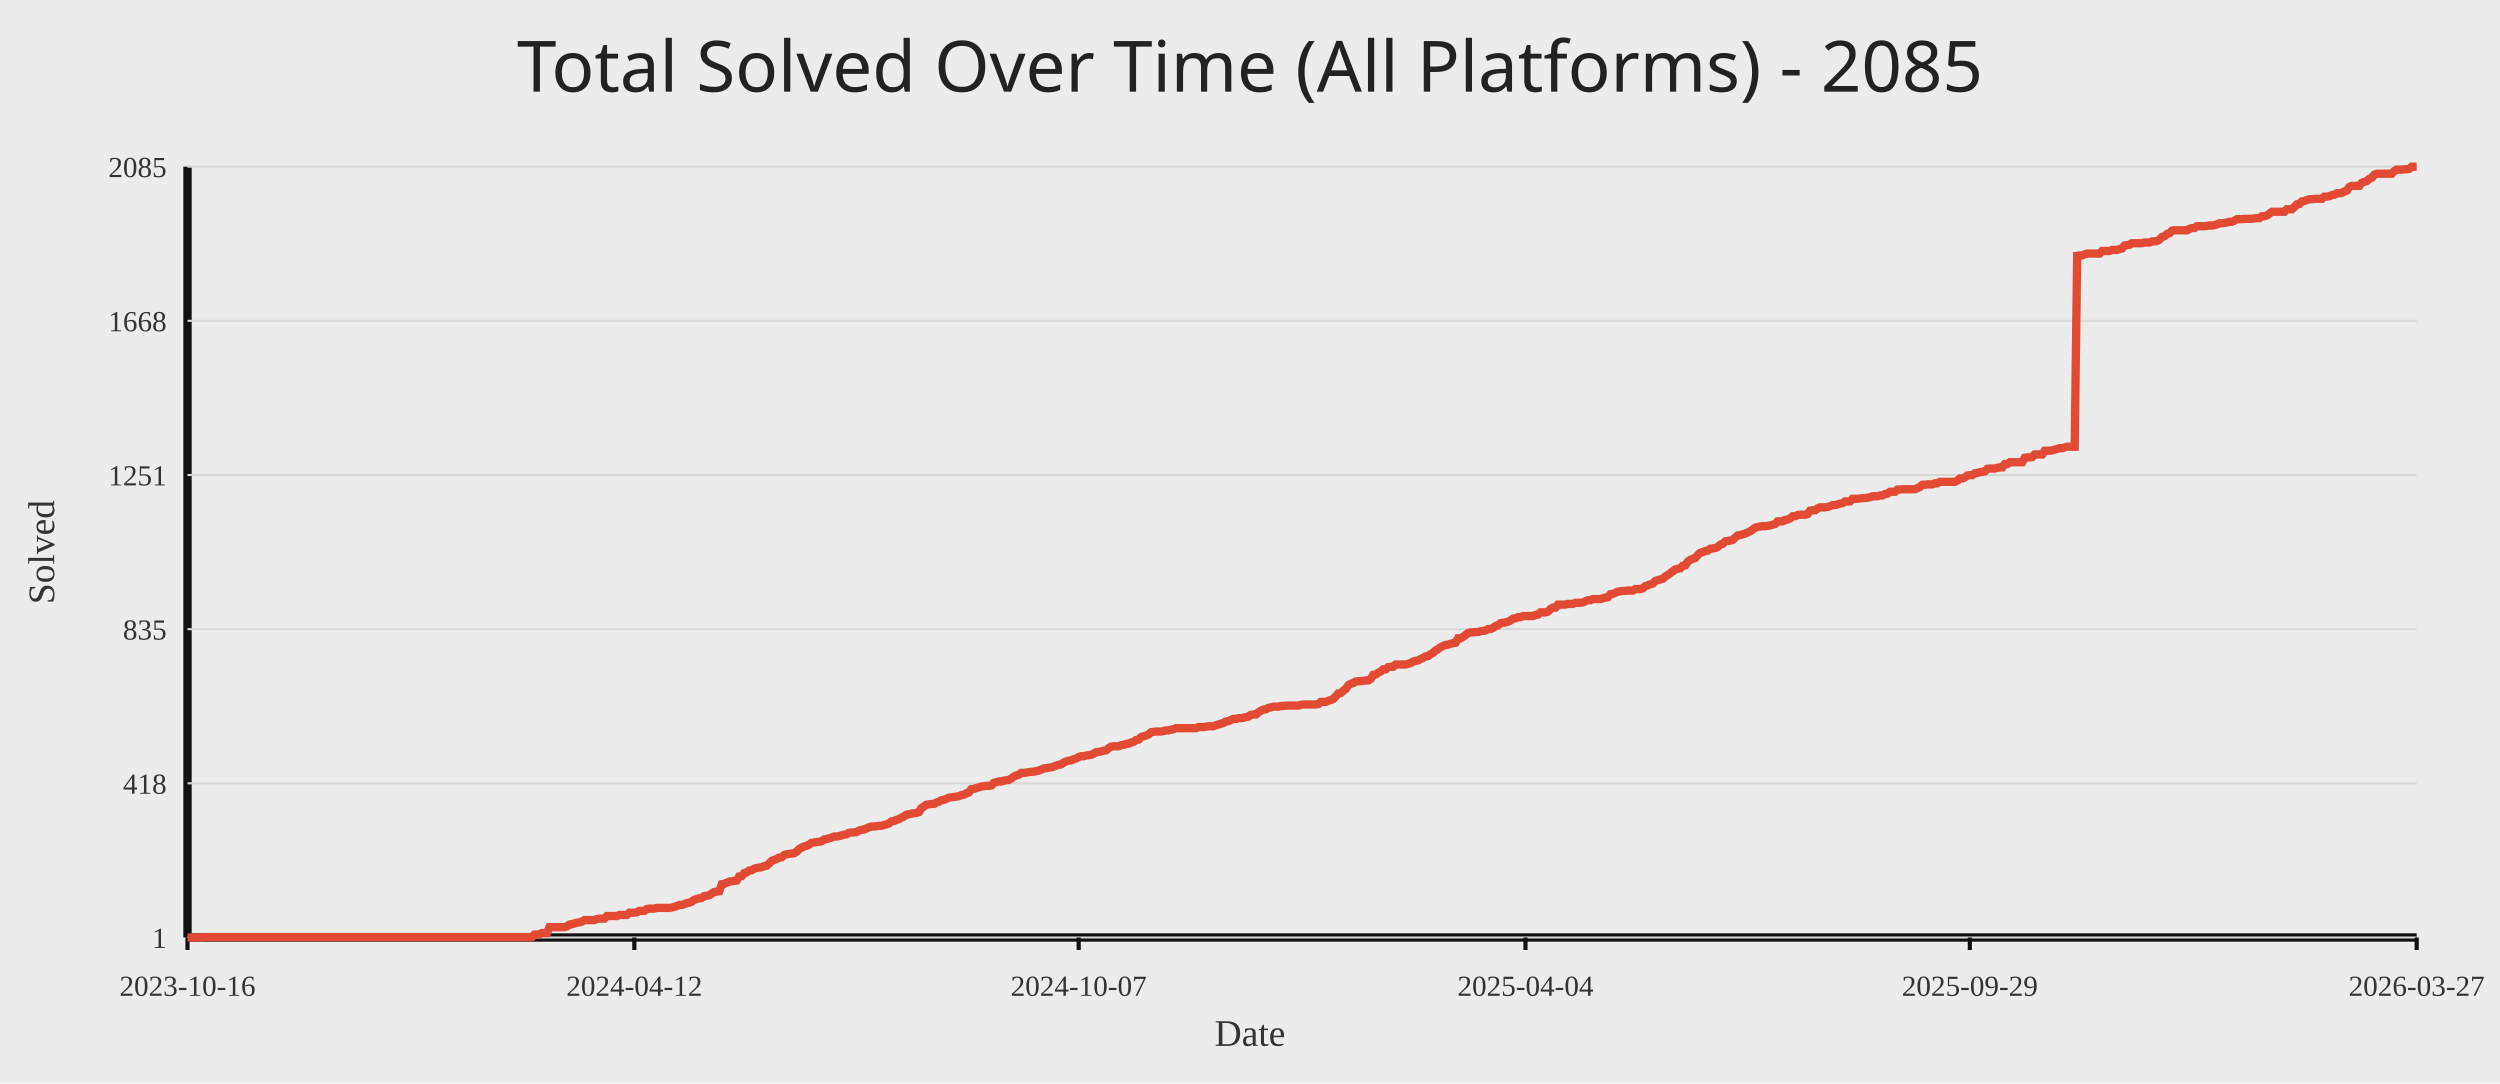
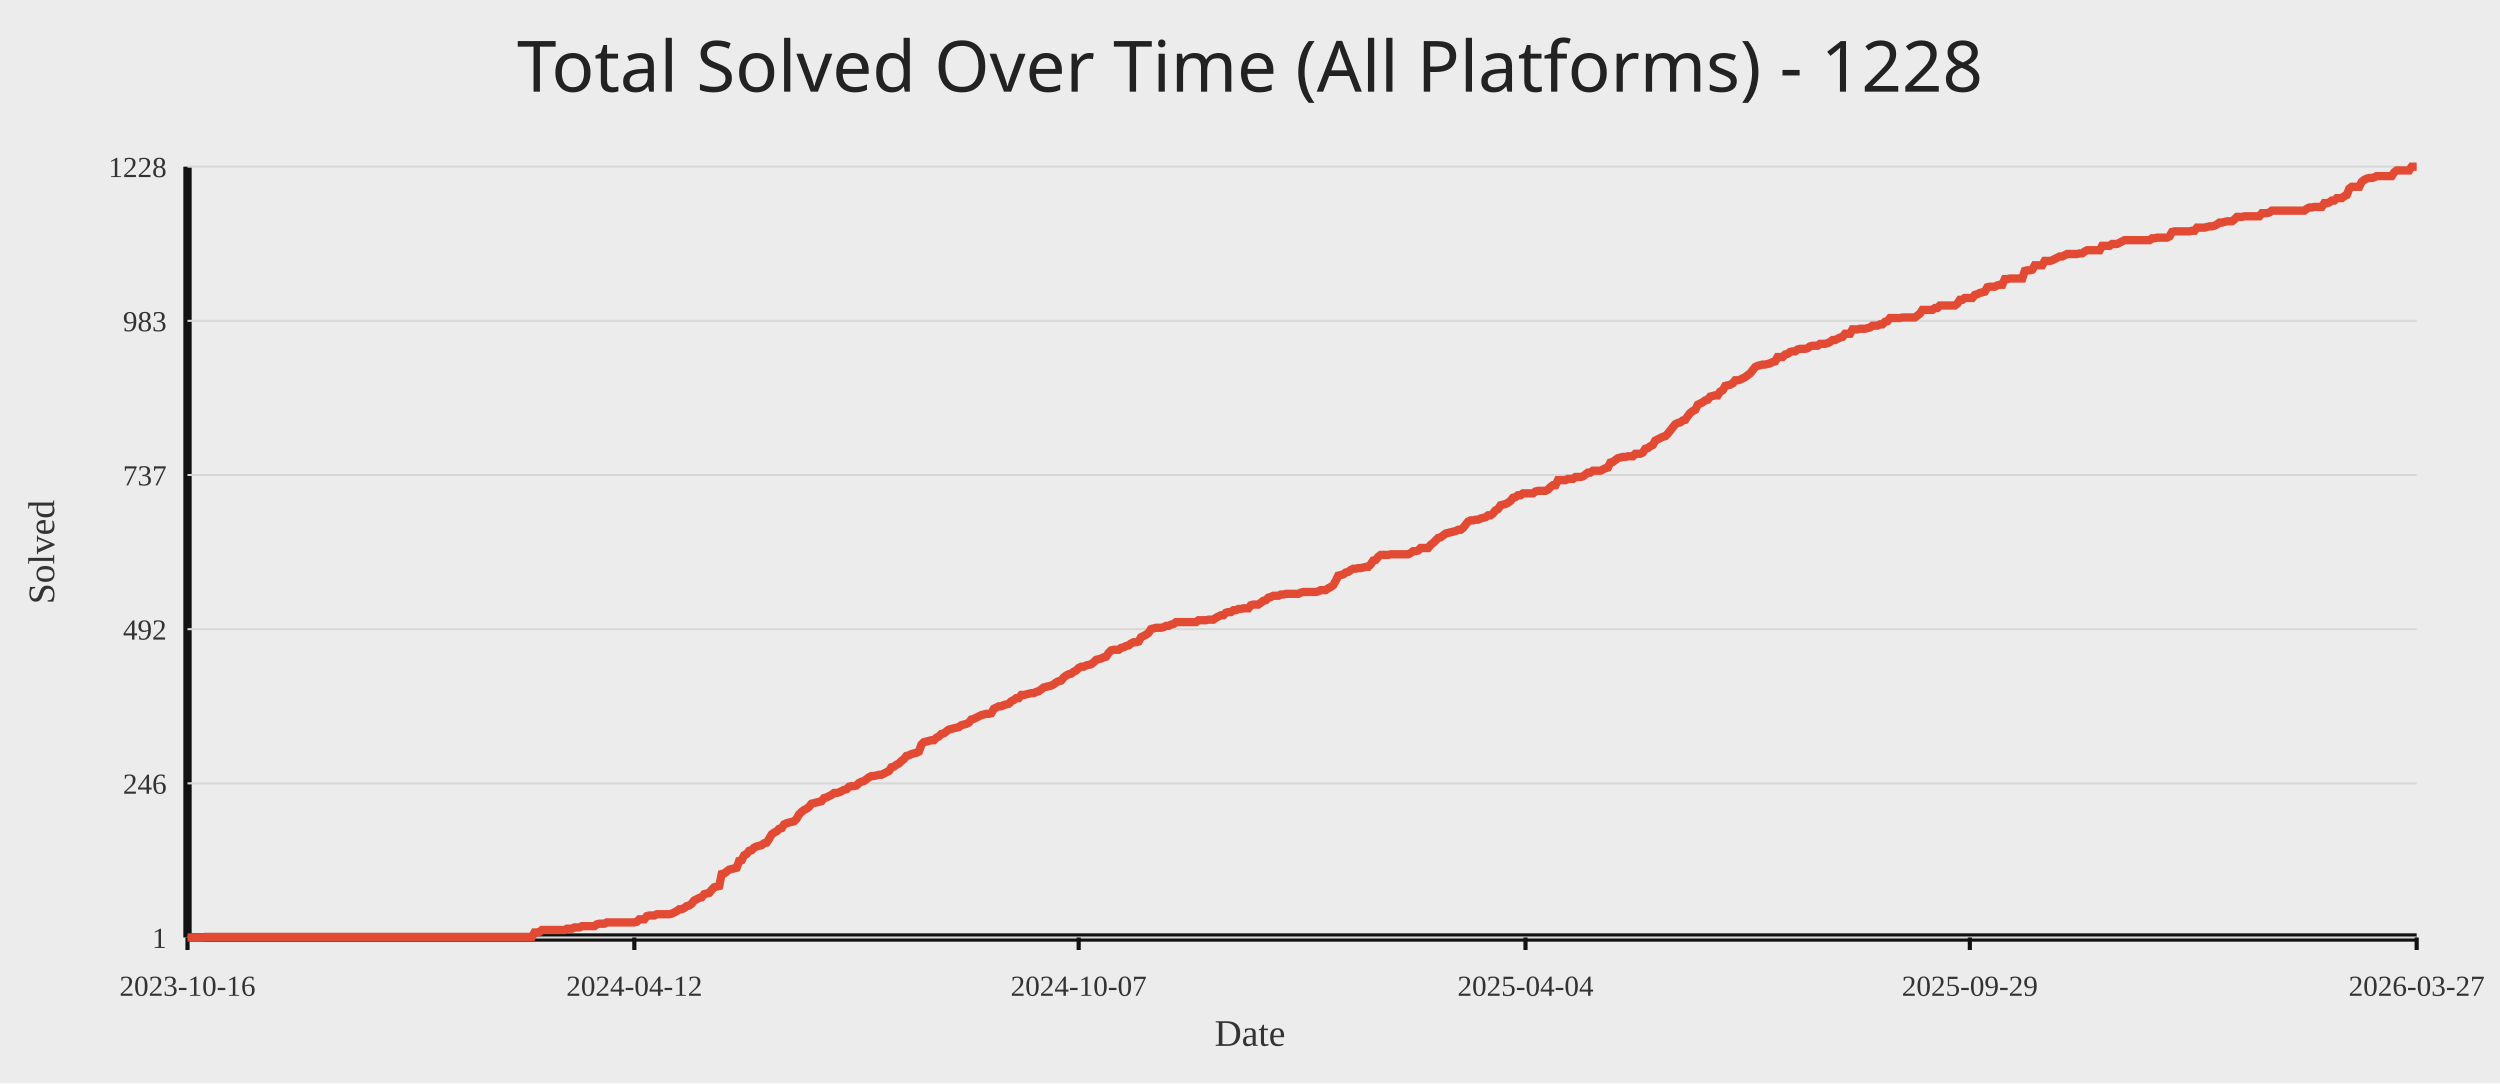
<svg xmlns="http://www.w3.org/2000/svg" width="1200" height="520">
  <rect width="100%" height="100%" fill="#ececec" />
-   <text x="50%" y="44" text-anchor="middle" fill="#222" font-size="34" font-family="Comic Sans MS, Segoe UI">Total Solved Over Time (All Platforms) - 2085</text>
+   <text x="50%" y="44" text-anchor="middle" fill="#222" font-size="34" font-family="Comic Sans MS, Segoe UI">Total Solved Over Time (All Platforms) - 1228</text>
  <line x1="90" y1="450" x2="1160" y2="450" stroke="#111" stroke-width="4" />
  <line x1="90" y1="80" x2="90" y2="450" stroke="#111" stroke-width="4" />
  <line x1="90" y1="450.00" x2="1160" y2="450.00" stroke="#d7d7d7" stroke-width="1" />
  <text x="80" y="455.00" text-anchor="end" fill="#333" font-size="14">1</text>
  <line x1="90" y1="376.00" x2="1160" y2="376.00" stroke="#d7d7d7" stroke-width="1" />
-   <text x="80" y="381.00" text-anchor="end" fill="#333" font-size="14">418</text>
+   <text x="80" y="381.00" text-anchor="end" fill="#333" font-size="14">246</text>
  <line x1="90" y1="302.00" x2="1160" y2="302.00" stroke="#d7d7d7" stroke-width="1" />
-   <text x="80" y="307.00" text-anchor="end" fill="#333" font-size="14">835</text>
+   <text x="80" y="307.00" text-anchor="end" fill="#333" font-size="14">492</text>
  <line x1="90" y1="228.00" x2="1160" y2="228.00" stroke="#d7d7d7" stroke-width="1" />
-   <text x="80" y="233.00" text-anchor="end" fill="#333" font-size="14">1251</text>
+   <text x="80" y="233.00" text-anchor="end" fill="#333" font-size="14">737</text>
  <line x1="90" y1="154.00" x2="1160" y2="154.00" stroke="#d7d7d7" stroke-width="1" />
-   <text x="80" y="159.00" text-anchor="end" fill="#333" font-size="14">1668</text>
+   <text x="80" y="159.00" text-anchor="end" fill="#333" font-size="14">983</text>
  <line x1="90" y1="80.00" x2="1160" y2="80.00" stroke="#d7d7d7" stroke-width="1" />
-   <text x="80" y="85.00" text-anchor="end" fill="#333" font-size="14">2085</text>
+   <text x="80" y="85.00" text-anchor="end" fill="#333" font-size="14">1228</text>
  <line x1="90.00" y1="450" x2="90.00" y2="456" stroke="#111" stroke-width="2" />
  <text x="90.00" y="478" text-anchor="middle" fill="#333" font-size="14">2023-10-16</text>
  <line x1="304.48" y1="450" x2="304.48" y2="456" stroke="#111" stroke-width="2" />
  <text x="304.48" y="478" text-anchor="middle" fill="#333" font-size="14">2024-04-12</text>
  <line x1="517.76" y1="450" x2="517.76" y2="456" stroke="#111" stroke-width="2" />
  <text x="517.76" y="478" text-anchor="middle" fill="#333" font-size="14">2024-10-07</text>
  <line x1="732.24" y1="450" x2="732.24" y2="456" stroke="#111" stroke-width="2" />
  <text x="732.24" y="478" text-anchor="middle" fill="#333" font-size="14">2025-04-04</text>
  <line x1="945.52" y1="450" x2="945.52" y2="456" stroke="#111" stroke-width="2" />
  <text x="945.52" y="478" text-anchor="middle" fill="#333" font-size="14">2025-09-29</text>
  <line x1="1160.00" y1="450" x2="1160.00" y2="456" stroke="#111" stroke-width="2" />
  <text x="1160.00" y="478" text-anchor="middle" fill="#333" font-size="14">2026-03-27</text>
-   <polyline fill="none" stroke="#e24a33" stroke-width="4" points="90.00,450.00 91.20,450.00 92.40,450.00 93.59,450.00 94.79,450.00 95.99,450.00 97.19,450.00 98.39,449.82 99.59,449.82 100.78,449.82 101.98,449.82 103.18,449.82 104.38,449.82 105.58,449.82 106.77,449.82 107.97,449.82 109.17,449.82 110.37,449.82 111.57,449.82 112.77,449.82 113.96,449.82 115.16,449.82 116.36,449.82 117.56,449.82 118.76,449.82 119.96,449.82 121.15,449.82 122.35,449.82 123.55,449.82 124.75,449.82 125.95,449.82 127.14,449.82 128.34,449.82 129.54,449.82 130.74,449.82 131.94,449.82 133.14,449.82 134.33,449.82 135.53,449.82 136.73,449.82 137.93,449.82 139.13,449.82 140.32,449.82 141.52,449.82 142.72,449.82 143.92,449.82 145.12,449.82 146.32,449.82 147.51,449.82 148.71,449.82 149.91,449.82 151.11,449.82 152.31,449.82 153.51,449.82 154.70,449.82 155.90,449.82 157.10,449.82 158.30,449.82 159.50,449.82 160.69,449.82 161.89,449.82 163.09,449.82 164.29,449.82 165.49,449.82 166.69,449.82 167.88,449.82 169.08,449.82 170.28,449.82 171.48,449.82 172.68,449.82 173.87,449.82 175.07,449.82 176.27,449.82 177.47,449.82 178.67,449.82 179.87,449.82 181.06,449.82 182.26,449.82 183.46,449.82 184.66,449.82 185.86,449.82 187.05,449.82 188.25,449.82 189.45,449.82 190.65,449.82 191.85,449.82 193.05,449.82 194.24,449.82 195.44,449.82 196.64,449.82 197.84,449.82 199.04,449.82 200.24,449.82 201.43,449.82 202.63,449.82 203.83,449.82 205.03,449.82 206.23,449.82 207.42,449.82 208.62,449.82 209.82,449.82 211.02,449.82 212.22,449.82 213.42,449.82 214.61,449.82 215.81,449.82 217.01,449.82 218.21,449.82 219.41,449.82 220.60,449.82 221.80,449.82 223.00,449.82 224.20,449.82 225.40,449.82 226.60,449.82 227.79,449.82 228.99,449.82 230.19,449.82 231.39,449.82 232.59,449.82 233.78,449.82 234.98,449.82 236.18,449.82 237.38,449.82 238.58,449.82 239.78,449.82 240.97,449.82 242.17,449.82 243.37,449.82 244.57,449.82 245.77,449.82 246.97,449.82 248.16,449.82 249.36,449.82 250.56,449.82 251.76,449.82 252.96,449.82 254.15,449.82 255.35,449.82 256.55,448.58 257.75,448.58 258.95,448.40 260.15,447.87 261.34,447.87 262.54,447.87 263.74,445.03 264.94,445.03 266.14,445.03 267.33,445.03 268.53,445.03 269.73,445.03 270.93,445.03 272.13,444.67 273.33,443.79 274.52,443.61 275.72,443.25 276.92,442.90 278.12,442.72 279.32,442.37 280.52,441.66 281.71,441.66 282.91,441.66 284.11,441.66 285.31,441.66 286.51,441.12 287.70,440.95 288.90,440.95 290.10,440.95 291.30,439.70 292.50,439.70 293.70,439.70 294.89,439.70 296.09,439.70 297.29,439.17 298.49,439.17 299.69,439.17 300.88,439.17 302.08,438.10 303.28,438.10 304.48,438.10 305.68,437.93 306.88,437.22 308.07,437.22 309.27,437.22 310.47,436.33 311.67,436.15 312.87,436.15 314.06,436.15 315.26,435.80 316.46,435.80 317.66,435.80 318.86,435.80 320.06,435.80 321.25,435.80 322.45,435.62 323.65,435.26 324.85,434.91 326.05,434.38 327.25,434.38 328.44,434.02 329.64,433.49 330.84,433.31 332.04,432.78 333.24,431.89 334.43,431.54 335.63,431.18 336.83,431.00 338.03,430.12 339.23,429.94 340.43,429.76 341.62,428.87 342.82,428.16 344.02,427.98 345.22,427.81 346.42,424.43 347.61,424.26 348.81,423.72 350.01,423.19 351.21,423.01 352.41,422.84 353.61,422.66 354.80,420.71 356.00,420.53 357.20,419.11 358.40,418.75 359.60,417.86 360.80,417.69 361.99,416.98 363.19,416.62 364.39,416.44 365.59,416.27 366.79,415.73 367.98,415.56 369.18,414.49 370.38,413.25 371.58,412.72 372.78,412.36 373.98,411.65 375.17,411.47 376.37,410.41 377.57,410.05 378.77,409.88 379.97,409.70 381.16,409.52 382.36,408.81 383.56,407.57 384.76,406.86 385.96,406.32 387.16,405.97 388.35,405.44 389.55,404.55 390.75,404.37 391.95,404.19 393.15,404.02 394.34,403.84 395.54,402.95 396.74,402.77 397.94,402.42 399.14,402.06 400.34,401.53 401.53,401.53 402.73,401.35 403.93,401.00 405.13,400.64 406.33,400.47 407.53,399.76 408.72,399.58 409.92,399.58 411.12,399.40 412.32,398.69 413.52,398.33 414.71,398.16 415.91,397.62 417.11,397.09 418.31,396.74 419.51,396.74 420.71,396.56 421.90,396.38 423.10,396.38 424.30,396.03 425.50,395.67 426.70,395.32 427.89,394.25 429.09,394.07 430.29,393.54 431.49,393.19 432.69,392.48 433.89,391.94 435.08,391.06 436.28,390.88 437.48,390.52 438.68,390.35 439.88,390.17 441.08,389.81 442.27,387.86 443.47,387.15 444.67,386.26 445.87,386.08 447.07,385.91 448.26,385.91 449.46,385.20 450.66,384.84 451.86,384.13 453.06,383.95 454.26,383.42 455.45,382.89 456.65,382.71 457.85,382.53 459.05,382.36 460.25,382.18 461.44,381.65 462.64,381.47 463.84,380.76 465.04,380.40 466.24,378.81 467.44,378.63 468.63,378.27 469.83,377.92 471.03,377.56 472.23,377.38 473.43,377.21 474.62,377.21 475.82,377.03 477.02,375.79 478.22,375.43 479.42,375.08 480.62,375.08 481.81,374.72 483.01,374.54 484.21,374.37 485.41,373.66 486.61,372.77 487.81,372.24 489.00,371.88 490.20,370.99 491.40,370.99 492.60,370.82 493.80,370.64 494.99,370.46 496.19,370.46 497.39,370.11 498.59,369.93 499.79,369.40 500.99,368.86 502.18,368.69 503.38,368.51 504.58,368.33 505.78,367.98 506.98,367.44 508.17,367.09 509.37,366.91 510.57,366.02 511.77,365.49 512.97,365.13 514.17,364.96 515.36,364.42 516.56,364.07 517.76,363.36 518.96,363.00 520.16,363.00 521.35,362.65 522.55,362.47 523.75,362.29 524.95,361.76 526.15,361.05 527.35,360.87 528.54,360.70 529.74,360.34 530.94,360.16 532.14,359.10 533.34,358.39 534.54,358.21 535.73,358.21 536.93,358.21 538.13,357.68 539.33,357.50 540.53,357.14 541.72,356.97 542.92,356.43 544.12,356.08 545.32,355.19 546.52,355.01 547.72,353.77 548.91,353.42 550.11,353.06 551.31,352.53 552.51,351.46 553.71,351.29 554.90,351.11 556.10,351.11 557.30,351.11 558.50,350.93 559.70,350.58 560.90,350.58 562.09,350.22 563.29,350.04 564.49,349.51 565.69,349.51 566.89,349.51 568.09,349.51 569.28,349.51 570.48,349.51 571.68,349.51 572.88,349.51 574.08,349.51 575.27,348.98 576.47,348.98 577.67,348.98 578.87,348.80 580.07,348.62 581.27,348.62 582.46,348.62 583.66,348.09 584.86,347.74 586.06,347.38 587.26,347.02 588.45,346.31 589.65,346.14 590.85,345.60 592.05,345.07 593.25,345.07 594.45,344.72 595.64,344.72 596.84,344.54 598.04,344.18 599.24,344.01 600.44,343.12 601.63,342.94 602.83,342.94 604.03,341.88 605.23,341.17 606.43,340.63 607.63,340.46 608.82,339.75 610.02,339.57 611.22,339.21 612.42,339.21 613.62,339.21 614.82,338.86 616.01,338.86 617.21,338.68 618.41,338.68 619.61,338.68 620.81,338.68 622.00,338.68 623.20,338.68 624.40,338.33 625.60,338.15 626.80,338.15 628.00,338.15 629.19,338.15 630.39,338.15 631.59,338.15 632.79,337.97 633.99,336.90 635.18,336.90 636.38,336.90 637.58,336.37 638.78,336.02 639.98,335.48 641.18,334.24 642.37,332.82 643.57,332.64 644.77,331.58 645.97,330.69 647.17,328.92 648.37,328.21 649.56,327.85 650.76,327.14 651.96,326.96 653.16,326.96 654.36,326.79 655.55,326.61 656.75,326.61 657.95,325.90 659.15,323.94 660.35,323.77 661.55,322.88 662.74,322.35 663.94,321.28 665.14,321.28 666.34,320.22 667.54,320.04 668.73,320.04 669.93,318.97 671.13,318.97 672.33,318.97 673.53,318.97 674.73,318.97 675.92,318.62 677.12,318.26 678.32,317.55 679.52,317.20 680.72,317.02 681.91,316.31 683.11,315.78 684.31,315.07 685.51,314.89 686.71,314.00 687.91,313.29 689.10,312.23 690.30,311.52 691.50,310.63 692.70,310.10 693.90,309.56 695.10,309.39 696.29,309.03 697.49,308.68 698.69,308.50 699.89,306.37 701.09,306.37 702.28,305.66 703.48,304.77 704.68,303.88 705.88,303.53 707.08,303.53 708.28,303.35 709.47,303.35 710.67,302.99 711.87,302.82 713.07,302.64 714.27,301.93 715.46,301.93 716.66,301.40 717.86,300.51 719.06,300.15 720.26,299.09 721.46,298.91 722.65,298.73 723.85,298.38 725.05,297.85 726.25,296.96 727.45,296.78 728.65,296.25 729.84,296.25 731.04,295.71 732.24,295.71 733.44,295.71 734.64,295.71 735.83,295.71 737.03,295.18 738.23,295.00 739.43,293.94 740.63,293.94 741.83,293.94 743.02,293.58 744.22,292.34 745.42,291.63 746.62,291.63 747.82,290.21 749.01,290.21 750.21,290.21 751.41,290.21 752.61,289.86 753.81,289.86 755.01,289.86 756.20,289.32 757.40,289.32 758.60,289.32 759.80,289.15 761.00,288.61 762.19,288.08 763.39,288.08 764.59,287.55 765.79,287.55 766.99,287.55 768.19,287.55 769.38,287.19 770.58,286.84 771.78,286.66 772.98,285.24 774.18,285.06 775.38,284.53 776.57,284.00 777.77,283.82 778.97,283.64 780.17,283.64 781.37,283.46 782.56,283.46 783.76,283.46 784.96,282.75 786.16,282.75 787.36,282.75 788.56,282.40 789.75,281.33 790.95,280.98 792.15,280.45 793.35,280.09 794.55,278.85 795.74,278.49 796.94,278.14 798.14,277.78 799.34,276.72 800.54,276.01 801.74,275.12 802.93,274.23 804.13,273.34 805.33,272.99 806.53,272.81 807.73,271.57 808.92,271.39 810.12,269.62 811.32,268.73 812.52,268.20 813.72,267.84 814.92,266.42 816.11,265.36 817.31,265.00 818.51,264.47 819.71,264.29 820.91,263.40 822.11,263.22 823.30,263.05 824.50,262.51 825.70,261.45 826.90,261.09 828.10,259.85 829.29,259.67 830.49,259.50 831.69,259.14 832.89,258.08 834.09,257.01 835.29,256.83 836.48,256.48 837.68,256.12 838.88,255.59 840.08,255.06 841.28,254.17 842.47,253.28 843.67,252.93 844.87,252.75 846.07,252.57 847.27,252.57 848.47,252.39 849.66,252.22 850.86,251.86 852.06,251.51 853.26,250.26 854.46,250.26 855.66,250.26 856.85,249.55 858.05,249.38 859.25,248.84 860.45,247.78 861.65,247.78 862.84,247.25 864.04,247.07 865.24,247.07 866.44,247.07 867.64,246.71 868.84,245.12 870.03,244.94 871.23,244.94 872.43,244.05 873.63,243.52 874.83,243.52 876.02,243.52 877.22,243.34 878.42,242.98 879.62,242.45 880.82,242.45 882.02,242.10 883.21,241.74 884.41,241.56 885.61,240.68 886.81,240.68 888.01,240.68 889.20,239.43 890.40,239.43 891.60,239.43 892.80,239.26 894.00,239.08 895.20,239.08 896.39,238.90 897.59,238.72 898.79,238.19 899.99,238.19 901.19,238.19 902.39,237.84 903.58,237.84 904.78,237.13 905.98,236.95 907.18,236.06 908.38,236.06 909.57,236.06 910.77,235.00 911.97,235.00 913.17,234.82 914.37,234.82 915.57,234.82 916.76,234.82 917.96,234.82 919.16,234.82 920.36,234.29 921.56,233.75 922.75,232.69 923.95,232.69 925.15,232.51 926.35,232.51 927.55,232.51 928.75,231.98 929.94,231.98 931.14,231.27 932.34,231.27 933.54,231.27 934.74,231.27 935.94,231.27 937.13,231.27 938.33,231.27 939.53,230.73 940.73,229.67 941.93,229.67 943.12,229.14 944.32,228.25 945.52,228.07 946.72,228.07 947.92,227.18 949.12,227.01 950.31,226.65 951.51,226.47 952.71,226.30 953.91,225.05 955.11,224.88 956.30,224.88 957.50,224.88 958.70,224.52 959.90,224.34 961.10,224.34 962.30,222.74 963.49,222.74 964.69,221.86 965.89,221.86 967.09,221.86 968.29,221.86 969.48,221.86 970.68,221.86 971.88,219.73 973.08,219.55 974.28,219.55 975.48,219.37 976.67,218.13 977.87,218.13 979.07,218.13 980.27,218.13 981.47,216.35 982.67,216.35 983.86,216.35 985.06,216.18 986.26,215.82 987.46,215.47 988.66,215.11 989.85,215.11 991.05,214.76 992.25,214.40 993.45,214.40 994.65,214.40 995.85,214.40 997.04,122.79 998.24,122.61 999.44,122.61 1000.64,122.08 1001.84,121.72 1003.03,121.72 1004.23,121.72 1005.43,121.72 1006.63,121.72 1007.83,121.72 1009.03,120.48 1010.22,120.48 1011.42,120.48 1012.62,120.48 1013.82,119.95 1015.02,119.95 1016.22,119.95 1017.41,119.59 1018.61,119.24 1019.81,117.82 1021.01,117.64 1022.21,117.46 1023.40,116.75 1024.60,116.75 1025.80,116.75 1027.00,116.75 1028.20,116.75 1029.40,116.40 1030.59,116.40 1031.79,116.40 1032.99,115.86 1034.19,115.86 1035.39,115.69 1036.58,114.98 1037.78,113.73 1038.98,113.38 1040.18,112.31 1041.38,111.96 1042.58,110.71 1043.77,110.54 1044.97,110.54 1046.17,110.54 1047.37,110.54 1048.57,110.54 1049.76,110.54 1050.96,109.83 1052.16,109.47 1053.36,109.47 1054.56,108.58 1055.76,108.58 1056.95,108.58 1058.15,108.58 1059.35,108.41 1060.55,108.23 1061.75,108.23 1062.95,108.05 1064.14,107.70 1065.34,107.16 1066.54,107.16 1067.74,106.99 1068.94,106.81 1070.13,106.45 1071.33,106.45 1072.53,105.92 1073.73,105.21 1074.93,105.21 1076.13,105.21 1077.32,105.03 1078.52,105.03 1079.72,105.03 1080.92,105.03 1082.12,104.86 1083.31,104.68 1084.51,104.68 1085.71,103.79 1086.91,103.79 1088.11,103.44 1089.31,102.55 1090.50,101.66 1091.70,101.66 1092.90,101.66 1094.10,101.66 1095.30,101.66 1096.49,101.66 1097.69,100.42 1098.89,100.42 1100.09,100.42 1101.29,99.35 1102.49,98.11 1103.68,97.93 1104.88,96.69 1106.08,96.51 1107.28,95.98 1108.48,95.62 1109.68,95.62 1110.87,95.45 1112.07,95.45 1113.27,95.45 1114.47,95.45 1115.67,94.38 1116.86,94.38 1118.06,94.20 1119.26,93.67 1120.46,93.49 1121.66,92.78 1122.86,92.78 1124.05,92.61 1125.25,91.90 1126.45,91.54 1127.65,89.76 1128.85,89.23 1130.04,89.23 1131.24,89.23 1132.44,89.23 1133.64,87.81 1134.84,87.28 1136.04,86.92 1137.23,85.86 1138.43,85.33 1139.63,83.91 1140.83,83.37 1142.03,83.37 1143.23,83.37 1144.42,83.37 1145.62,83.37 1146.82,83.37 1148.02,83.37 1149.22,82.13 1150.41,81.42 1151.61,81.42 1152.81,81.42 1154.01,81.24 1155.21,81.24 1156.41,81.07 1157.60,80.00 1158.80,80.00 1160.00,80.00" />
+   <polyline fill="none" stroke="#e24a33" stroke-width="4" points="90.00,450.00 91.20,450.00 92.40,450.00 93.59,450.00 94.79,450.00 95.99,450.00 97.19,450.00 98.39,449.70 99.59,449.70 100.78,449.70 101.98,449.70 103.18,449.70 104.38,449.70 105.58,449.70 106.77,449.70 107.97,449.70 109.17,449.70 110.37,449.70 111.57,449.70 112.77,449.70 113.96,449.70 115.16,449.70 116.36,449.70 117.56,449.70 118.76,449.70 119.96,449.70 121.15,449.70 122.35,449.70 123.55,449.70 124.75,449.70 125.95,449.70 127.14,449.70 128.34,449.70 129.54,449.70 130.74,449.70 131.94,449.70 133.14,449.70 134.33,449.70 135.53,449.70 136.73,449.70 137.93,449.70 139.13,449.70 140.32,449.70 141.52,449.70 142.72,449.70 143.92,449.70 145.12,449.70 146.32,449.70 147.51,449.70 148.71,449.70 149.91,449.70 151.11,449.70 152.31,449.70 153.51,449.70 154.70,449.70 155.90,449.70 157.10,449.70 158.30,449.70 159.50,449.70 160.69,449.70 161.89,449.70 163.09,449.70 164.29,449.70 165.49,449.70 166.69,449.70 167.88,449.70 169.08,449.70 170.28,449.70 171.48,449.70 172.68,449.70 173.87,449.70 175.07,449.70 176.27,449.70 177.47,449.70 178.67,449.70 179.87,449.70 181.06,449.70 182.26,449.70 183.46,449.70 184.66,449.70 185.86,449.70 187.05,449.70 188.25,449.70 189.45,449.70 190.65,449.70 191.85,449.70 193.05,449.70 194.24,449.70 195.44,449.70 196.64,449.70 197.84,449.70 199.04,449.70 200.24,449.70 201.43,449.70 202.63,449.70 203.83,449.70 205.03,449.70 206.23,449.70 207.42,449.70 208.62,449.70 209.82,449.70 211.02,449.70 212.22,449.70 213.42,449.70 214.61,449.70 215.81,449.70 217.01,449.70 218.21,449.70 219.41,449.70 220.60,449.70 221.80,449.70 223.00,449.70 224.20,449.70 225.40,449.70 226.60,449.70 227.79,449.70 228.99,449.70 230.19,449.70 231.39,449.70 232.59,449.70 233.78,449.70 234.98,449.70 236.18,449.70 237.38,449.70 238.58,449.70 239.78,449.70 240.97,449.70 242.17,449.70 243.37,449.70 244.57,449.70 245.77,449.70 246.97,449.70 248.16,449.70 249.36,449.70 250.56,449.70 251.76,449.70 252.96,449.70 254.15,449.70 255.35,449.70 256.55,447.59 257.75,447.59 258.95,447.29 260.15,446.38 261.34,446.38 262.54,446.38 263.74,446.38 264.94,446.38 266.14,446.38 267.33,446.38 268.53,446.38 269.73,446.38 270.93,446.38 272.13,445.78 273.33,445.78 274.52,445.78 275.72,445.18 276.92,445.18 278.12,445.18 279.32,444.57 280.52,444.57 281.71,444.57 282.91,444.57 284.11,444.57 285.31,444.57 286.51,443.67 287.70,443.37 288.90,443.37 290.10,443.37 291.30,442.76 292.50,442.76 293.70,442.76 294.89,442.76 296.09,442.76 297.29,442.76 298.49,442.76 299.69,442.76 300.88,442.76 302.08,442.76 303.28,442.76 304.48,442.76 305.68,442.46 306.88,441.26 308.07,441.26 309.27,441.26 310.47,439.75 311.67,439.45 312.87,439.45 314.06,439.45 315.26,438.84 316.46,438.84 317.66,438.84 318.86,438.84 320.06,438.84 321.25,438.84 322.45,438.54 323.65,437.94 324.85,437.33 326.05,436.43 327.25,436.43 328.44,435.83 329.64,434.92 330.84,434.62 332.04,433.72 333.24,432.21 334.43,431.61 335.63,431.00 336.83,430.70 338.03,429.19 339.23,428.89 340.43,428.59 341.62,427.08 342.82,425.88 344.02,425.57 345.22,425.27 346.42,419.54 347.61,419.24 348.81,418.34 350.01,417.43 351.21,417.13 352.41,416.83 353.61,416.53 354.80,413.21 356.00,412.91 357.20,410.50 358.40,409.89 359.60,408.39 360.80,408.08 361.99,406.88 363.19,406.28 364.39,405.97 365.59,405.67 366.79,404.77 367.98,404.47 369.18,402.66 370.38,400.55 371.58,399.64 372.78,399.04 373.98,397.83 375.17,397.53 376.37,395.72 377.57,395.12 378.77,394.82 379.97,394.52 381.16,394.21 382.36,393.01 383.56,390.90 384.76,389.69 385.96,388.79 387.16,388.18 388.35,387.28 389.55,385.77 390.75,385.47 391.95,385.17 393.15,384.87 394.34,384.56 395.54,383.06 396.74,382.75 397.94,382.15 399.14,381.55 400.34,380.64 401.53,380.64 402.73,380.34 403.93,379.74 405.13,379.14 406.33,378.83 407.53,377.63 408.72,377.33 409.92,377.33 411.12,377.03 412.32,375.82 413.52,375.22 414.71,374.91 415.91,374.01 417.11,373.11 418.31,372.50 419.51,372.50 420.71,372.20 421.90,371.90 423.10,371.90 424.30,371.30 425.50,370.69 426.70,370.09 427.89,368.28 429.09,367.98 430.29,367.07 431.49,366.47 432.69,365.26 433.89,364.36 435.08,362.85 436.28,362.55 437.48,361.95 438.68,361.65 439.88,361.34 441.08,360.74 442.27,357.42 443.47,356.22 444.67,355.92 445.87,355.62 447.07,355.31 448.26,355.31 449.46,354.11 450.66,353.50 451.86,352.30 453.06,352.00 454.26,351.09 455.45,350.19 456.65,349.89 457.85,349.58 459.05,349.28 460.25,348.98 461.44,348.08 462.64,347.78 463.84,347.47 465.04,346.87 466.24,345.36 467.44,345.06 468.63,344.46 469.83,343.85 471.03,343.25 472.23,342.95 473.43,342.65 474.62,342.65 475.82,342.35 477.02,340.24 478.22,339.63 479.42,339.03 480.62,339.03 481.81,338.43 483.01,338.13 484.21,337.82 485.41,336.62 486.61,336.01 487.81,335.11 489.00,335.11 490.20,333.60 491.40,333.60 492.60,333.30 493.80,333.00 494.99,332.70 496.19,332.70 497.39,332.09 498.59,331.79 499.79,330.89 500.99,329.98 502.18,329.68 503.38,329.38 504.58,329.08 505.78,328.48 506.98,327.57 508.17,326.97 509.37,326.67 510.57,325.16 511.77,324.25 512.97,323.65 514.17,323.35 515.36,322.44 516.56,321.84 517.76,320.64 518.96,320.03 520.16,320.03 521.35,319.43 522.55,319.13 523.75,318.83 524.95,317.92 526.15,316.72 527.35,316.41 528.54,316.11 529.74,315.51 530.94,315.21 532.14,313.40 533.34,312.19 534.54,311.89 535.73,311.89 536.93,311.89 538.13,310.99 539.33,310.68 540.53,310.08 541.72,309.78 542.92,308.88 544.12,308.27 545.32,308.27 546.52,307.97 547.72,305.86 548.91,305.26 550.11,304.65 551.31,303.75 552.51,301.94 553.71,301.64 554.90,301.34 556.10,301.34 557.30,301.34 558.50,301.04 559.70,300.43 560.90,300.43 562.09,299.83 563.29,299.53 564.49,298.62 565.69,298.62 566.89,298.62 568.09,298.62 569.28,298.62 570.48,298.62 571.68,298.62 572.88,298.62 574.08,298.62 575.27,297.72 576.47,297.72 577.67,297.72 578.87,297.72 580.07,297.42 581.27,297.42 582.46,297.42 583.66,296.51 584.86,295.91 586.06,295.31 587.26,295.31 588.45,294.10 589.65,293.80 590.85,293.80 592.05,292.89 593.25,292.89 594.45,292.29 595.64,292.29 596.84,291.99 598.04,291.99 599.24,291.99 600.44,290.48 601.63,290.18 602.83,290.18 604.03,290.18 605.23,289.27 606.43,288.37 607.63,288.07 608.82,286.86 610.02,286.56 611.22,285.96 612.42,285.96 613.62,285.96 614.82,285.35 616.01,285.35 617.21,285.05 618.41,285.05 619.61,285.05 620.81,285.05 622.00,285.05 623.20,285.05 624.40,284.45 625.60,284.15 626.80,284.15 628.00,284.15 629.19,284.15 630.39,284.15 631.59,284.15 632.79,283.85 633.99,283.24 635.18,283.24 636.38,283.24 637.58,282.34 638.78,281.74 639.98,280.83 641.18,278.72 642.37,276.31 643.57,276.01 644.77,275.70 645.97,274.80 647.17,274.50 648.37,273.59 649.56,272.99 650.76,272.99 651.96,272.69 653.16,272.69 654.36,272.39 655.55,272.09 656.75,272.09 657.95,270.88 659.15,269.07 660.35,268.77 661.55,267.26 662.74,266.36 663.94,266.36 665.14,266.36 666.34,266.36 667.54,266.06 668.73,266.06 669.93,266.06 671.13,266.06 672.33,266.06 673.53,266.06 674.73,266.06 675.92,266.06 677.12,265.45 678.32,264.55 679.52,264.55 680.72,264.25 681.91,263.04 683.11,263.04 684.31,263.04 685.51,263.04 686.71,261.53 687.91,260.63 689.10,259.42 690.30,258.22 691.50,257.91 692.70,257.01 693.90,256.10 695.10,255.80 696.29,255.50 697.49,255.20 698.69,254.90 699.89,254.30 701.09,254.30 702.28,253.39 703.48,251.88 704.68,250.37 705.88,249.77 707.08,249.77 708.28,249.47 709.47,249.47 710.67,248.87 711.87,248.57 713.07,248.26 714.27,247.36 715.46,247.36 716.66,246.45 717.86,244.95 719.06,244.34 720.26,242.53 721.46,242.23 722.65,241.93 723.85,241.33 725.05,240.42 726.25,238.92 727.45,238.61 728.65,237.71 729.84,237.71 731.04,236.81 732.24,236.81 733.44,236.81 734.64,236.81 735.83,236.81 737.03,235.90 738.23,235.60 739.43,235.60 740.63,235.60 741.83,235.60 743.02,235.00 744.22,233.79 745.42,232.89 746.62,232.89 747.82,230.47 749.01,230.47 750.21,230.47 751.41,230.47 752.61,229.87 753.81,229.87 755.01,229.87 756.20,228.96 757.40,228.96 758.60,228.96 759.80,228.66 761.00,227.76 762.19,226.85 763.39,226.85 764.59,225.95 765.79,225.95 766.99,225.95 768.19,225.95 769.38,225.35 770.58,224.74 771.78,224.44 772.98,222.03 774.18,221.73 775.38,220.82 776.57,219.92 777.77,219.62 778.97,219.32 780.17,219.32 781.37,219.01 782.56,219.01 783.76,219.01 784.96,217.81 786.16,217.81 787.36,217.81 788.56,217.20 789.75,215.40 790.95,215.09 792.15,214.19 793.35,213.59 794.55,211.48 795.74,210.87 796.94,210.27 798.14,209.67 799.34,209.36 800.54,208.16 801.74,206.65 802.93,205.14 804.13,203.63 805.33,203.03 806.53,202.73 807.73,201.83 808.92,201.52 810.12,199.71 811.32,198.21 812.52,197.30 813.72,196.70 814.92,194.29 816.11,193.68 817.31,193.08 818.51,192.18 819.71,191.87 820.91,190.37 822.11,190.07 823.30,189.76 824.50,189.76 825.70,187.95 826.90,187.35 828.10,185.24 829.29,184.94 830.49,184.64 831.69,184.03 832.89,182.53 834.09,182.53 835.29,182.22 836.48,181.62 837.68,181.02 838.88,180.11 840.08,179.21 841.28,177.70 842.47,176.19 843.67,175.59 844.87,175.29 846.07,174.99 847.27,174.99 848.47,174.69 849.66,174.38 850.86,173.78 852.06,173.48 853.26,171.37 854.46,171.37 855.66,171.37 856.85,170.16 858.05,169.86 859.25,168.96 860.45,168.66 861.65,168.66 862.84,167.75 864.04,167.45 865.24,167.45 866.44,167.45 867.64,167.15 868.84,166.24 870.03,165.94 871.23,165.94 872.43,165.94 873.63,165.04 874.83,165.04 876.02,165.04 877.22,164.74 878.42,164.13 879.62,163.23 880.82,163.23 882.02,162.62 883.21,162.02 884.41,161.72 885.61,160.21 886.81,160.21 888.01,160.21 889.20,158.10 890.40,158.10 891.60,158.10 892.80,157.80 894.00,157.80 895.20,157.80 896.39,157.50 897.59,157.20 898.79,156.29 899.99,156.29 901.19,156.29 902.39,155.69 903.58,155.69 904.78,154.48 905.98,154.18 907.18,152.67 908.38,152.67 909.57,152.67 910.77,152.67 911.97,152.67 913.17,152.37 914.37,152.37 915.57,152.37 916.76,152.37 917.96,152.37 919.16,152.37 920.36,151.47 921.56,150.56 922.75,148.75 923.95,148.75 925.15,148.75 926.35,148.75 927.55,148.75 928.75,147.85 929.94,147.85 931.14,146.64 932.34,146.64 933.54,146.64 934.74,146.64 935.94,146.64 937.13,146.64 938.33,146.64 939.53,145.74 940.73,143.93 941.93,143.93 943.12,143.02 944.32,143.02 945.52,143.02 946.72,143.02 947.92,141.52 949.12,141.21 950.31,140.61 951.51,140.31 952.71,140.01 953.91,137.90 955.11,137.60 956.30,137.60 957.50,137.60 958.70,136.99 959.90,136.69 961.10,136.69 962.30,133.98 963.49,133.98 964.69,133.68 965.89,133.68 967.09,133.68 968.29,133.68 969.48,133.68 970.68,133.68 971.88,130.06 973.08,129.76 974.28,129.76 975.48,129.45 976.67,127.34 977.87,127.34 979.07,127.34 980.27,127.34 981.47,125.23 982.67,125.23 983.86,125.23 985.06,124.93 986.26,124.33 987.46,123.72 988.66,123.12 989.85,123.12 991.05,122.52 992.25,121.92 993.45,121.92 994.65,121.92 995.85,121.92 997.04,121.92 998.24,121.61 999.44,121.61 1000.64,120.71 1001.84,120.11 1003.03,120.11 1004.23,120.11 1005.43,120.11 1006.63,120.11 1007.83,120.11 1009.03,118.00 1010.22,118.00 1011.42,118.00 1012.62,118.00 1013.82,117.09 1015.02,117.09 1016.22,117.09 1017.41,116.49 1018.61,115.88 1019.81,115.28 1021.01,115.28 1022.21,115.28 1023.40,115.28 1024.60,115.28 1025.80,115.28 1027.00,115.28 1028.20,115.28 1029.40,115.28 1030.59,115.28 1031.79,115.28 1032.99,114.38 1034.19,114.38 1035.39,114.07 1036.58,114.07 1037.78,114.07 1038.98,114.07 1040.18,114.07 1041.38,113.47 1042.58,111.36 1043.77,111.06 1044.97,111.06 1046.17,111.06 1047.37,111.06 1048.57,111.06 1049.76,111.06 1050.96,111.06 1052.16,110.76 1053.36,110.76 1054.56,109.25 1055.76,109.25 1056.95,109.25 1058.15,109.25 1059.35,108.95 1060.55,108.65 1061.75,108.65 1062.95,108.35 1064.14,107.74 1065.34,106.84 1066.54,106.84 1067.74,106.54 1068.94,106.23 1070.13,106.23 1071.33,106.23 1072.53,105.33 1073.73,104.12 1074.93,104.12 1076.13,104.12 1077.32,103.82 1078.52,103.82 1079.72,103.82 1080.92,103.82 1082.12,103.82 1083.31,103.82 1084.51,103.82 1085.71,102.31 1086.91,102.31 1088.11,102.31 1089.31,102.01 1090.50,101.11 1091.70,101.11 1092.90,101.11 1094.10,101.11 1095.30,101.11 1096.49,101.11 1097.69,101.11 1098.89,101.11 1100.09,101.11 1101.29,101.11 1102.49,101.11 1103.68,101.11 1104.88,101.11 1106.08,101.11 1107.28,100.20 1108.48,99.60 1109.68,99.60 1110.87,99.30 1112.07,99.30 1113.27,99.30 1114.47,99.30 1115.67,97.49 1116.86,97.49 1118.06,97.19 1119.26,96.28 1120.46,96.28 1121.66,95.08 1122.86,95.08 1124.05,95.08 1125.25,94.17 1126.45,93.57 1127.65,90.55 1128.85,89.65 1130.04,89.65 1131.24,89.65 1132.44,89.65 1133.64,87.24 1134.84,86.33 1136.04,85.73 1137.23,85.43 1138.43,85.43 1139.63,85.13 1140.83,84.52 1142.03,84.52 1143.23,84.52 1144.42,84.52 1145.62,84.52 1146.82,84.52 1148.02,84.52 1149.22,82.71 1150.41,81.81 1151.61,81.81 1152.81,81.81 1154.01,81.81 1155.21,81.81 1156.41,81.81 1157.60,80.00 1158.80,80.00 1160.00,80.00" />
  <text x="50%" y="502" text-anchor="middle" fill="#333" font-size="18">Date</text>
  <text x="26" y="265.00" transform="rotate(-90 26 265.00)" text-anchor="middle" fill="#333" font-size="18">Solved</text>
</svg>
